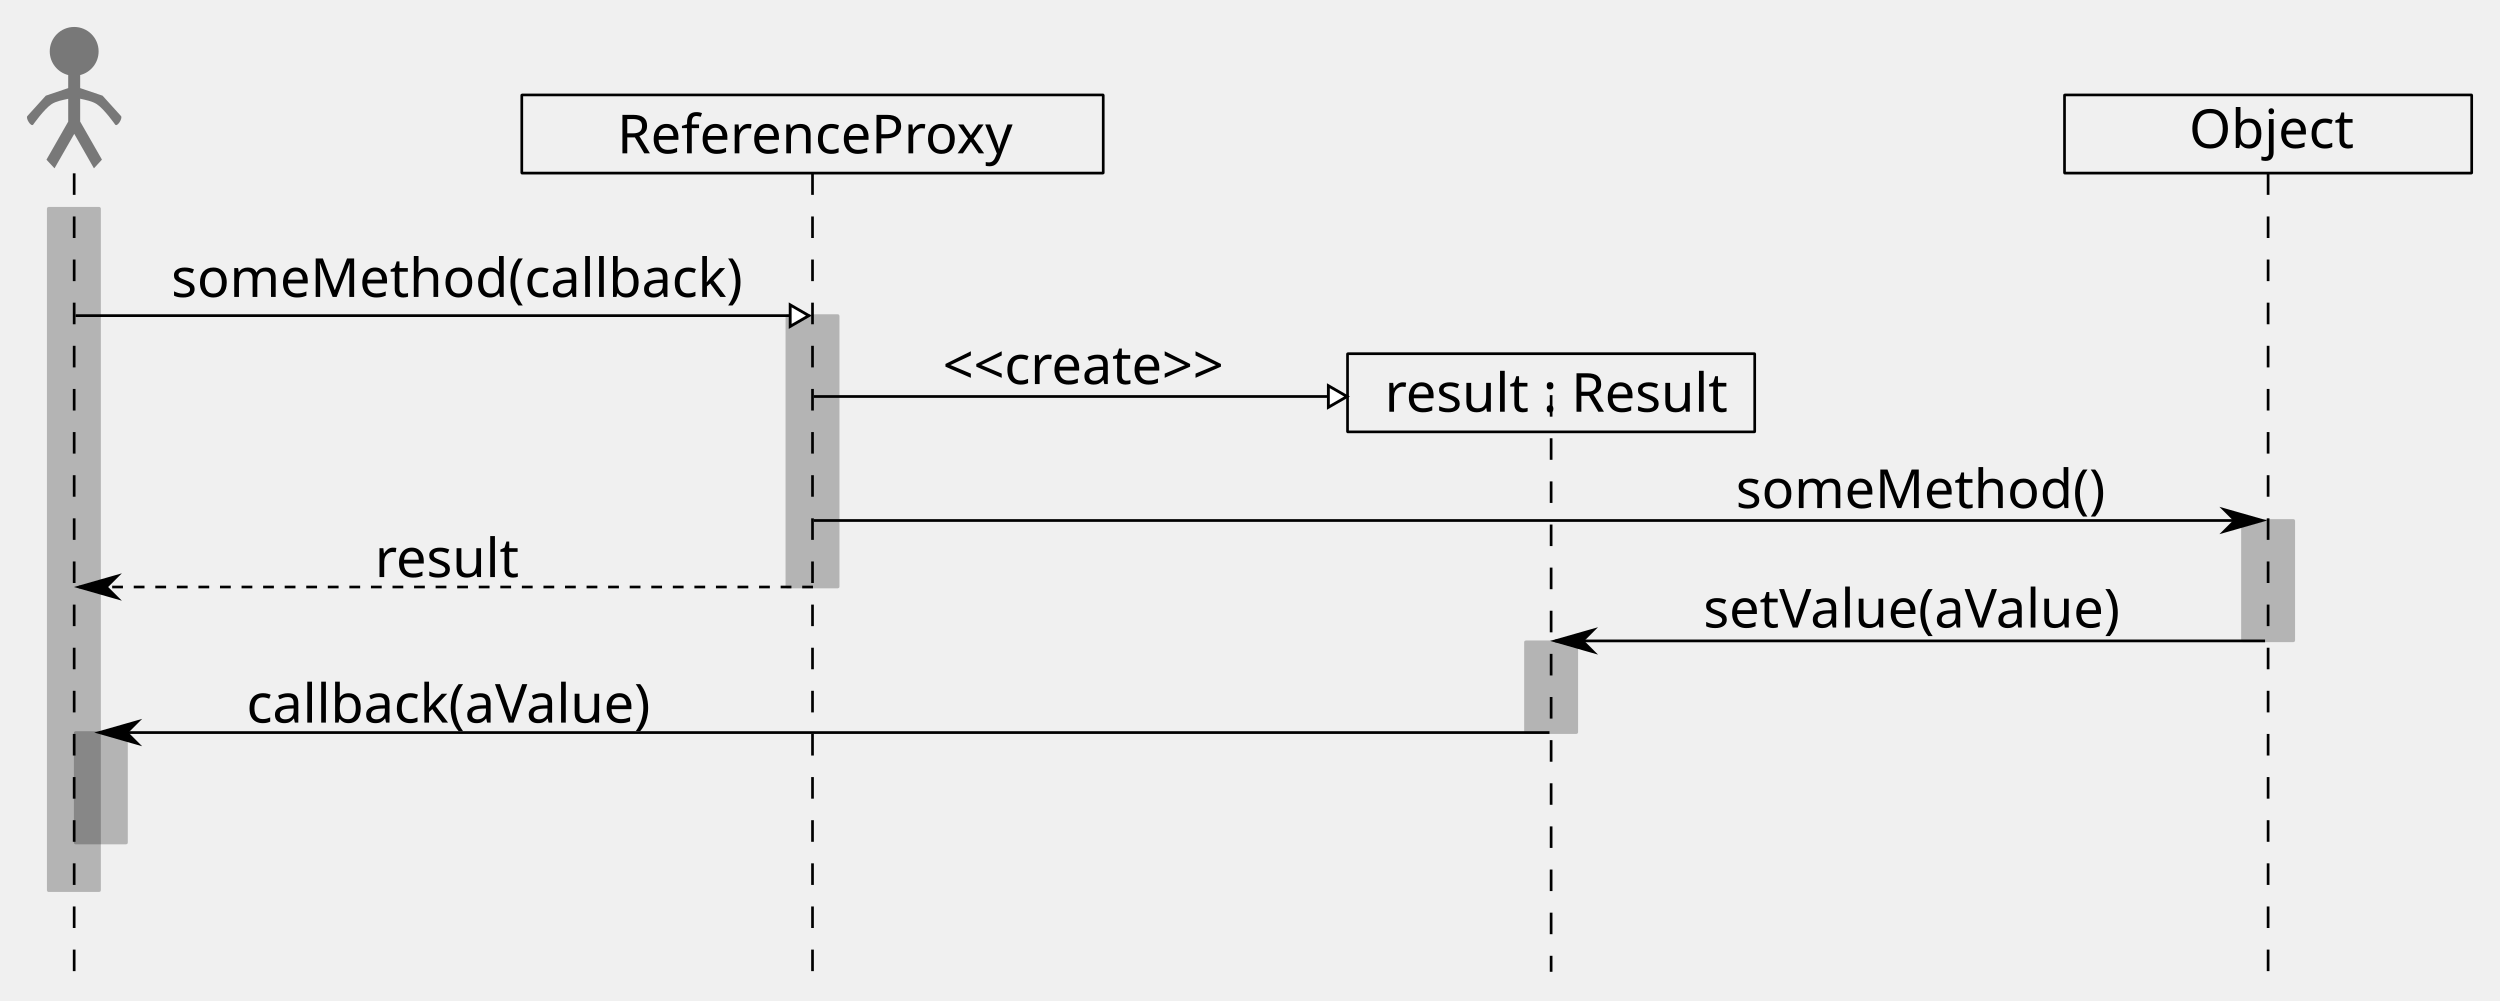
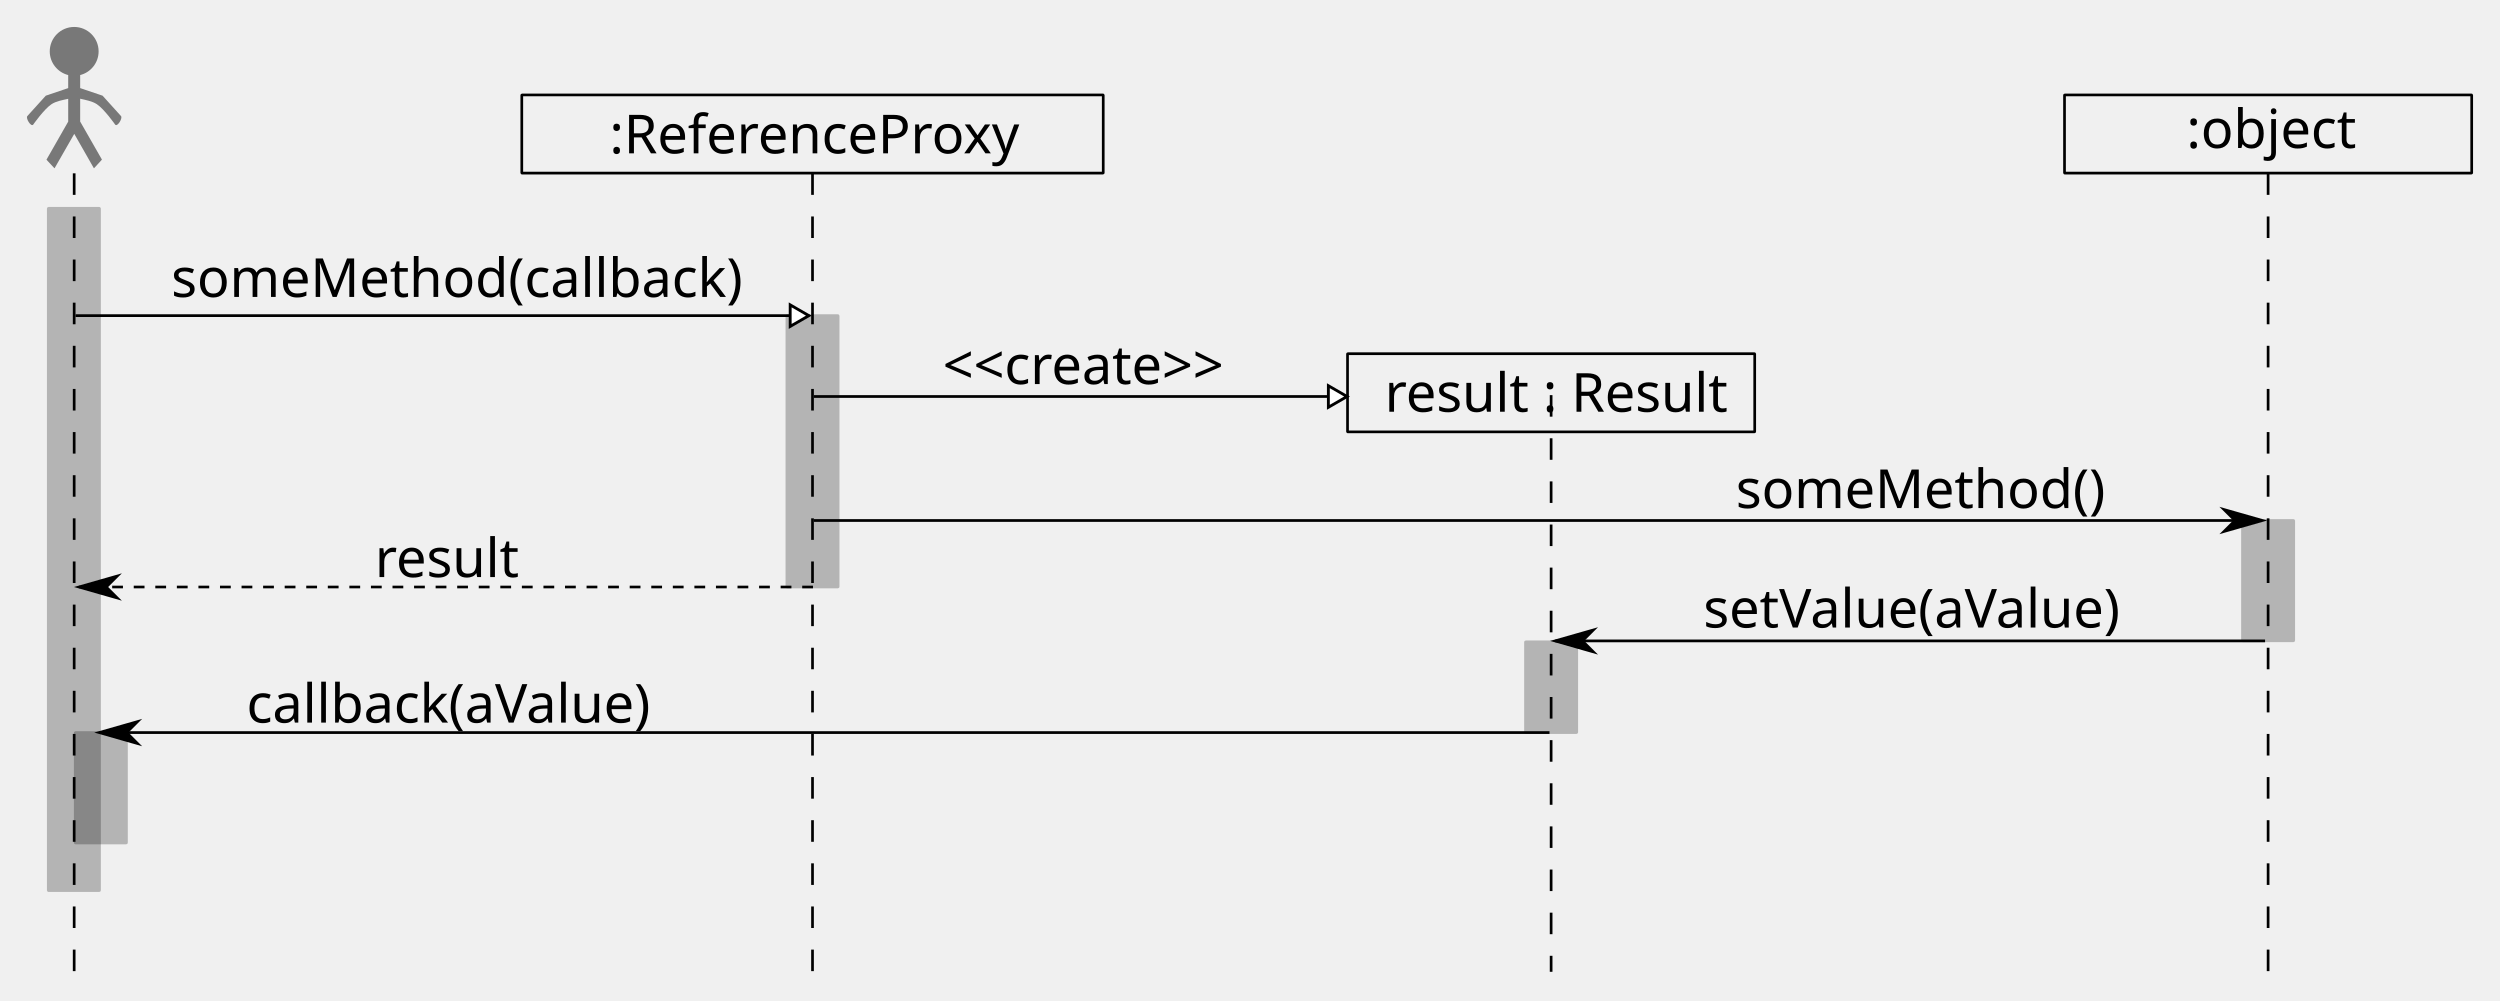
<svg xmlns="http://www.w3.org/2000/svg" width="927.492" height="371.044" id="svg2" version="1.1">
  <defs id="defs4">
    <marker orient="auto" refY="0" refX="0" id="Arrow1Lend" style="overflow:visible">
      <path id="path3843" d="M 0,0 5,-5 -12.5,0 5,5 0,0 z" style="fill-rule:evenodd;stroke:#000000;stroke-width:1pt;marker-start:none" transform="matrix(-0.8,0,0,-0.8,-10,0)" />
    </marker>
    <marker orient="auto" refY="0" refX="0" id="Arrow2Lend" style="overflow:visible">
      <path id="path3861" style="font-size:12px;fill-rule:evenodd;stroke-width:0.625;stroke-linejoin:round" d="M 8.719,4.034 -2.207,0.016 8.719,-4.002 c -1.745,2.372 -1.735,5.617 -6e-7,8.035 z" transform="matrix(-1.1,0,0,-1.1,-1.1,0)" />
    </marker>
    <marker orient="auto" refY="0" refX="0" id="EmptyTriangleOutL" style="overflow:visible">
      <path id="path4001" d="m 5.77,0 -8.65,5 0,-10 8.65,5 z" style="fill:#ffffff;fill-rule:evenodd;stroke:#000000;stroke-width:1pt;marker-start:none" transform="matrix(0.8,0,0,0.8,-4.8,0)" />
    </marker>
    <marker orient="auto" refY="0" refX="0" id="Arrow2Lend-4" style="overflow:visible">
      <path id="path3861-9" style="font-size:12px;fill-rule:evenodd;stroke-width:0.625;stroke-linejoin:round" d="M 8.719,4.034 -2.207,0.016 8.719,-4.002 c -1.745,2.372 -1.735,5.617 -6e-7,8.035 z" transform="matrix(-1.1,0,0,-1.1,-1.1,0)" />
    </marker>
  </defs>
  <g id="layer1" transform="translate(122.8675,-150.9951)">
    <rect style="fill:none;stroke:#000000;stroke-width:1;stroke-linecap:butt;stroke-linejoin:round;stroke-miterlimit:4;stroke-opacity:1;stroke-dasharray:none;stroke-dashoffset:0" id="rect2985" width="215.714" height="29" x="70.714" y="186.219" rx="0.075" ry="0.075" />
-     <text xml:space="preserve" style="font-size:20px;font-style:normal;font-weight:normal;line-height:125%;letter-spacing:0px;word-spacing:0px;fill:#000000;fill-opacity:1;stroke:none;font-family:Sans" x="106.115" y="207.882" id="text3755">
-       <tspan id="tspan3757" x="106.115" y="207.882">ReferenceProxy</tspan>
+     <text xml:space="preserve" style="font-size:20px;font-style:normal;font-weight:normal;line-height:125%;letter-spacing:0px;word-spacing:0px;fill:#000000;fill-opacity:1;stroke:none;font-family:Sans" x="103.225" y="207.882" id="text3755">
+       <tspan id="tspan3757" x="103.225" y="207.882">:ReferenceProxy</tspan>
    </text>
    <rect ry="0.075" rx="0.075" y="282.219" x="377.06" height="29" width="151.065" id="rect3769" style="fill:none;stroke:#000000;stroke-width:1;stroke-linecap:butt;stroke-linejoin:round;stroke-miterlimit:4;stroke-opacity:1;stroke-dasharray:none;stroke-dashoffset:0" />
    <text xml:space="preserve" style="font-size:20px;font-style:normal;font-weight:normal;line-height:125%;letter-spacing:0px;word-spacing:0px;fill:#000000;fill-opacity:1;stroke:none;font-family:Sans" x="390.859" y="303.76" id="text3771">
      <tspan id="tspan3773" x="390.859" y="303.76">result : Result</tspan>
    </text>
    <path style="opacity:0.5;fill:#000000;fill-opacity:1;fill-rule:nonzero;stroke:none" d="m -95.349,160.995 c -5.004,0 -9.062,4.059 -9.062,9.062 0,4.234 2.919,7.787 6.844,8.781 l 0,4.844 -8.312,2.812 c 0,0 -6.148,6.784 -6.844,7.562 -0.696,0.778 1.328,4.106 2.156,3.188 0,0 4.058,-5.786 6.813,-7.594 1.76,-1.155 4.161,-1.528 6.188,-2 l 0,8.469 -8.031,14.062 c -0.02,0.035 -0.027,0.065 0,0.094 l 2.906,3.125 c 0.027,0.029 0.074,0.004 0.094,-0.031 l 7.281,-12.719 7.25,12.719 c 0.02,0.035 0.067,0.06 0.094,0.031 l 2.875,-3.125 c 0.027,-0.029 0.051,-0.059 0.031,-0.094 l -8.062,-14.094 0,-8.469 c 2.027,0.472 4.429,0.877 6.188,2.031 2.754,1.808 6.812,7.594 6.812,7.594 0.828,0.919 2.852,-2.409 2.156,-3.188 -0.696,-0.778 -6.844,-7.562 -6.844,-7.562 l -8.312,-2.812 0,-4.844 c 3.933,-0.988 6.844,-4.542 6.844,-8.781 0,-5.004 -4.059,-9.062 -9.062,-9.062 z" id="path6801-7" />
    <path style="fill:none;stroke:#000000;stroke-width:1;stroke-linecap:butt;stroke-linejoin:miter;stroke-miterlimit:4;stroke-opacity:1;stroke-dasharray:8, 8;stroke-dashoffset:0" d="m 178.571,215.292 c 0,296.247 0,296.247 0,296.247" id="path3775" />
    <path id="path3787" d="m 452.593,297.585 c 0,213.954 0,213.954 0,213.954" style="fill:none;stroke:#000000;stroke-width:1;stroke-linecap:butt;stroke-linejoin:miter;stroke-miterlimit:4;stroke-opacity:1;stroke-dasharray:8, 8;stroke-dashoffset:0" />
    <rect style="opacity:0.25;fill:#000000;fill-opacity:1;stroke:#000000;stroke-width:1;stroke-linecap:butt;stroke-linejoin:round;stroke-miterlimit:4;stroke-opacity:1;stroke-dasharray:none;stroke-dashoffset:0" id="rect3797" width="19" height="253.131" x="-104.954" y="228.279" rx="0.075" ry="0.075" />
    <path id="path3833" d="m -95.35,215.292 c 0,296.247 0,296.247 0,296.247" style="fill:none;stroke:#000000;stroke-width:1;stroke-linecap:butt;stroke-linejoin:miter;stroke-miterlimit:4;stroke-opacity:1;stroke-dasharray:8, 8;stroke-dashoffset:0" />
    <text xml:space="preserve" style="font-size:20px;font-style:normal;font-weight:normal;line-height:125%;letter-spacing:0px;word-spacing:0px;fill:#000000;fill-opacity:1;stroke:none;font-family:Sans" x="-59.346" y="261.17" id="text4281">
      <tspan id="tspan4283" x="-59.346" y="261.17">someMethod(callback)</tspan>
    </text>
    <text xml:space="preserve" style="font-size:20px;font-style:normal;font-weight:normal;line-height:125%;letter-spacing:0px;word-spacing:0px;fill:#000000;fill-opacity:1;stroke:none;font-family:Sans" x="226.896" y="293.477" id="text4281-1">
      <tspan id="tspan4283-0" x="226.896" y="293.477">&lt;&lt;create&gt;&gt;</tspan>
    </text>
    <rect ry="0.075" rx="0.075" y="268.098" x="169.071" height="100.674" width="19" id="rect4310" style="opacity:0.25;fill:#000000;fill-opacity:1;stroke:#000000;stroke-width:1;stroke-linecap:butt;stroke-linejoin:round;stroke-miterlimit:4;stroke-opacity:1;stroke-dasharray:none;stroke-dashoffset:0" />
    <path style="fill:none;stroke:#000000;stroke-width:1px;stroke-linecap:butt;stroke-linejoin:miter;stroke-opacity:1;marker-end:url(#EmptyTriangleOutL)" d="m -94.844,268.098 c 272.236,0 272.236,0 272.236,0" id="path3835" />
    <rect style="opacity:0.25;fill:#000000;fill-opacity:1;stroke:#000000;stroke-width:1;stroke-linecap:butt;stroke-linejoin:round;stroke-miterlimit:4;stroke-opacity:1;stroke-dasharray:none;stroke-dashoffset:0" id="rect4312" width="19" height="33.664" x="443.093" y="389.108" rx="0.075" ry="0.075" />
    <path id="path4285" d="m 179.066,298.098 c 197.994,0 197.994,0 197.994,0" style="fill:none;stroke:#000000;stroke-width:1px;stroke-linecap:butt;stroke-linejoin:miter;stroke-opacity:1;marker-end:url(#EmptyTriangleOutL)" />
    <path style="fill:none;stroke:#000000;stroke-width:1;stroke-linecap:butt;stroke-linejoin:miter;stroke-miterlimit:4;stroke-opacity:1;stroke-dasharray:4, 4;stroke-dashoffset:0;marker-end:url(#Arrow1Lend)" d="m 178.749,368.772 c -189.37,0 -247.012,0 -264.558,0 -7.678,0 -7.678,0 -7.678,0" id="path4314-7" />
    <text id="text4502-7" y="365.088" x="16.22" style="font-size:20px;font-style:normal;font-weight:normal;line-height:125%;letter-spacing:0px;word-spacing:0px;fill:#000000;fill-opacity:1;stroke:none;font-family:Sans" xml:space="preserve">
      <tspan y="365.088" x="16.22" id="tspan4504-3">result</tspan>
    </text>
    <rect style="fill:none;stroke:#000000;stroke-width:1;stroke-linecap:butt;stroke-linejoin:round;stroke-miterlimit:4;stroke-opacity:1;stroke-dasharray:none;stroke-dashoffset:0" id="rect4653" width="151.065" height="29" x="643.06" y="186.219" rx="0.075" ry="0.075" />
-     <text id="text4655" y="205.9" x="689.271" style="font-size:20px;font-style:normal;font-weight:normal;line-height:125%;letter-spacing:0px;word-spacing:0px;fill:#000000;fill-opacity:1;stroke:none;font-family:Sans" xml:space="preserve">
-       <tspan y="205.9" x="689.271" id="tspan4657">Object</tspan>
+     <text id="text4655" y="205.9" x="688.285" style="font-size:20px;font-style:normal;font-weight:normal;line-height:125%;letter-spacing:0px;word-spacing:0px;fill:#000000;fill-opacity:1;stroke:none;font-family:Sans" xml:space="preserve">
+       <tspan y="205.9" x="688.285" id="tspan4657">:object</tspan>
    </text>
    <path style="fill:none;stroke:#000000;stroke-width:1;stroke-linecap:butt;stroke-linejoin:miter;stroke-miterlimit:4;stroke-opacity:1;stroke-dasharray:8, 8;stroke-dashoffset:0" d="m 718.593,215.292 c 0,296.247 0,296.247 0,296.247" id="path4659" />
    <rect ry="0.075" rx="0.075" y="344.098" x="709.093" height="44.615" width="19" id="rect4661" style="opacity:0.25;fill:#000000;fill-opacity:1;stroke:#000000;stroke-width:1;stroke-linecap:butt;stroke-linejoin:round;stroke-miterlimit:4;stroke-opacity:1;stroke-dasharray:none;stroke-dashoffset:0" />
    <text id="text4663" y="339.477" x="521.125" style="font-size:20px;font-style:normal;font-weight:normal;line-height:125%;letter-spacing:0px;word-spacing:0px;fill:#000000;fill-opacity:1;stroke:none;font-family:Sans" xml:space="preserve">
      <tspan y="339.477" x="521.125" id="tspan4665">someMethod()</tspan>
    </text>
    <path style="fill:none;stroke:#000000;stroke-width:1px;stroke-linecap:butt;stroke-linejoin:miter;stroke-opacity:1;marker-mid:none;marker-end:url(#Arrow1Lend)" d="m 179.066,344.098 c 537.28,0 537.28,0 537.28,0" id="path4667" />
    <path id="path5419" d="m 717.463,388.772 c -183.159,0 -238.911,0 -255.881,0 -7.426,0 -7.426,0 -7.426,0" style="fill:none;stroke:#000000;stroke-width:1;stroke-linecap:butt;stroke-linejoin:miter;stroke-miterlimit:4;stroke-opacity:1;stroke-dasharray:none;stroke-dashoffset:0;marker-end:url(#Arrow1Lend)" />
    <text xml:space="preserve" style="font-size:20px;font-style:normal;font-weight:normal;line-height:125%;letter-spacing:0px;word-spacing:0px;fill:#000000;fill-opacity:1;stroke:none;font-family:Sans" x="509.076" y="383.809" id="text5421">
      <tspan id="tspan5423" x="509.076" y="383.809">setValue(aValue)</tspan>
    </text>
    <path id="path5446" d="m 451.995,422.772 c -374.202,0 -488.106,0 -522.778,0 -15.172,0 -15.172,0 -15.172,0" style="fill:none;stroke:#000000;stroke-width:1;stroke-linecap:butt;stroke-linejoin:miter;stroke-miterlimit:4;stroke-opacity:1;stroke-dasharray:none;stroke-dashoffset:0;marker-end:url(#Arrow1Lend)" />
    <text xml:space="preserve" style="font-size:20px;font-style:normal;font-weight:normal;line-height:125%;letter-spacing:0px;word-spacing:0px;fill:#000000;fill-opacity:1;stroke:none;font-family:Sans" x="-31.392" y="419.088" id="text5448">
      <tspan id="tspan5450" x="-31.392" y="419.088">callback(aValue)</tspan>
    </text>
    <rect ry="0.075" rx="0.075" y="422.772" x="-94.954" height="40.96" width="19" id="rect6434" style="opacity:0.25;fill:#000000;fill-opacity:1;stroke:#000000;stroke-width:1;stroke-linecap:butt;stroke-linejoin:round;stroke-miterlimit:4;stroke-opacity:1;stroke-dasharray:none;stroke-dashoffset:0" />
  </g>
</svg>
